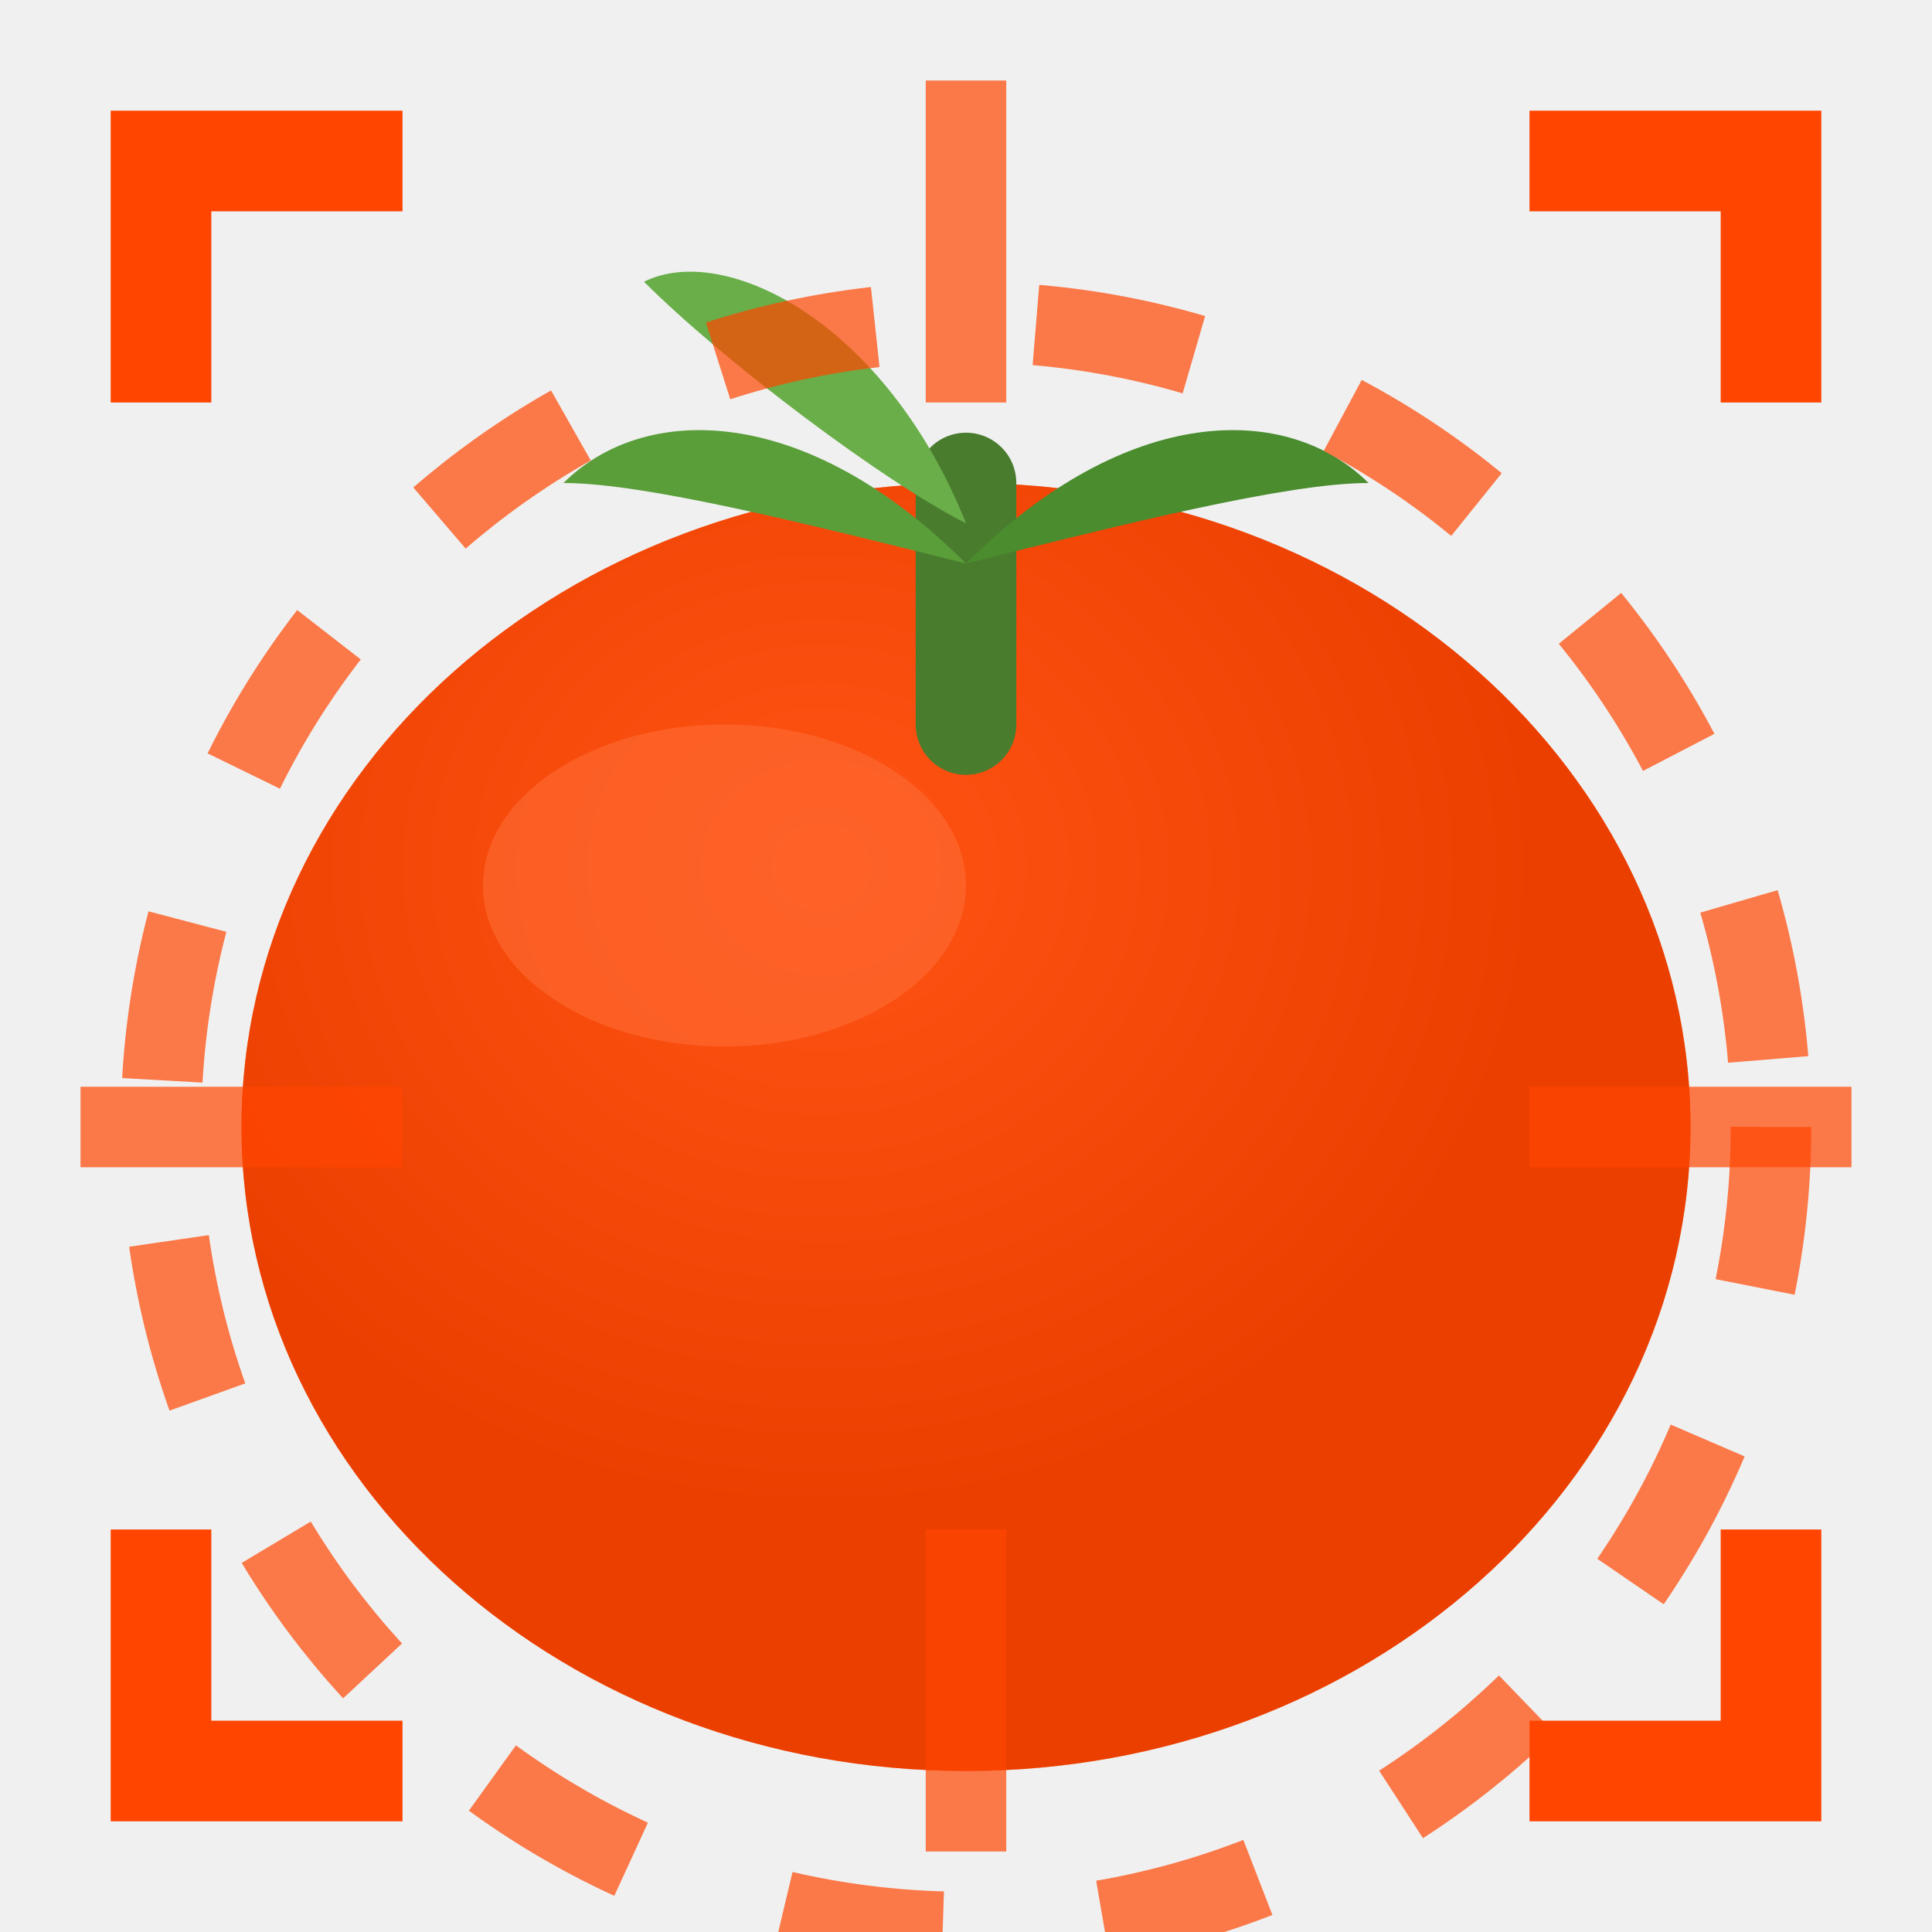
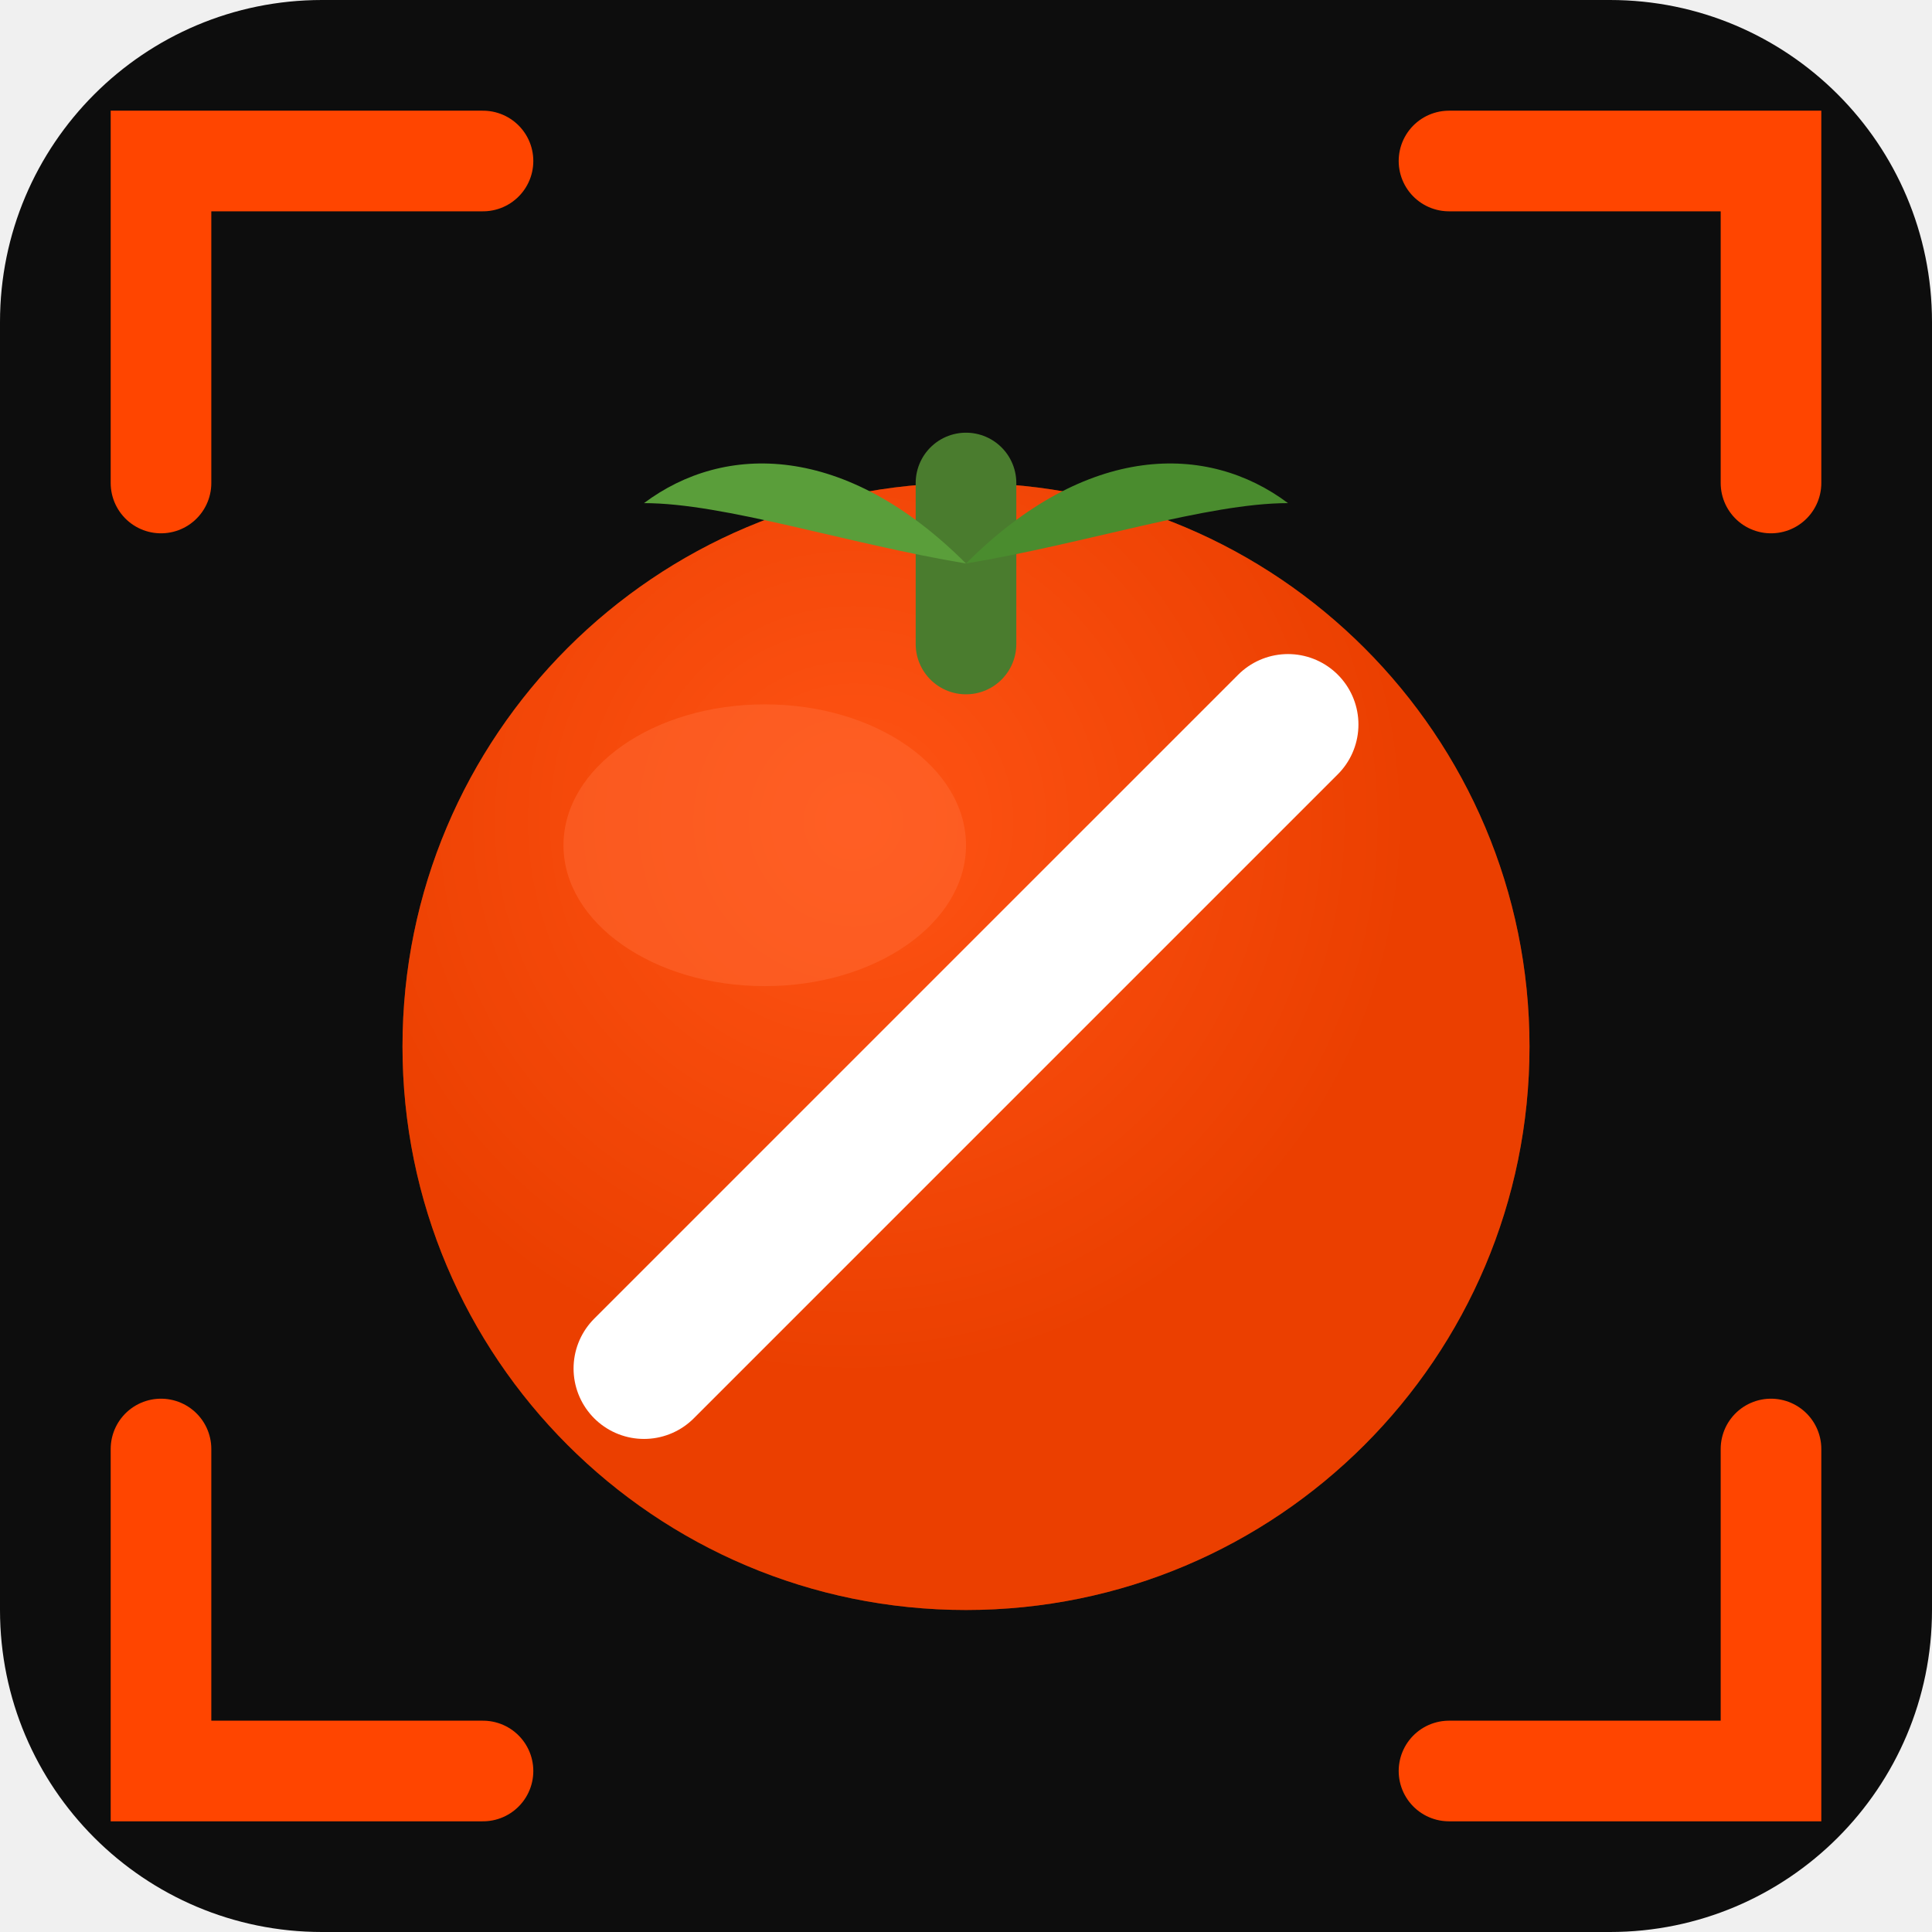
<svg xmlns="http://www.w3.org/2000/svg" viewBox="0 0 48 48" width="48" height="48">
-   <ellipse cx="24" cy="28" rx="18" ry="16" fill="#FF4500" />
-   <ellipse cx="24" cy="28" rx="18" ry="16" fill="url(#tg)" opacity="0.4" />
-   <ellipse cx="18" cy="22" rx="6" ry="4" fill="#FF6A33" opacity="0.6" />
-   <path d="M24 12 C24 16 24 18 24 18" stroke="#4A7C2E" stroke-width="2.5" stroke-linecap="round" />
-   <path d="M24 14 C20 10 16 10 14 12 C16 12 20 13 24 14Z" fill="#5A9E3A" />
-   <path d="M24 14 C28 10 32 10 34 12 C32 12 28 13 24 14Z" fill="#4A8C2E" />
-   <path d="M24 13 C22 8 18 6 16 7 C18 9 22 12 24 13Z" fill="#6AAE4A" />
-   <circle cx="24" cy="28" r="20" fill="none" stroke="#FF4500" stroke-width="2" stroke-dasharray="4 4" opacity="0.7" />
-   <line x1="24" y1="2" x2="24" y2="10" stroke="#FF4500" stroke-width="2" opacity="0.7" />
-   <line x1="24" y1="46" x2="24" y2="38" stroke="#FF4500" stroke-width="2" opacity="0.7" />
-   <line x1="2" y1="28" x2="10" y2="28" stroke="#FF4500" stroke-width="2" opacity="0.7" />
-   <line x1="46" y1="28" x2="38" y2="28" stroke="#FF4500" stroke-width="2" opacity="0.7" />
-   <path d="M4 10 L4 4 L10 4" fill="none" stroke="#FF4500" stroke-width="2.5" />
-   <path d="M38 4 L44 4 L44 10" fill="none" stroke="#FF4500" stroke-width="2.5" />
-   <path d="M4 38 L4 44 L10 44" fill="none" stroke="#FF4500" stroke-width="2.5" />
-   <path d="M38 44 L44 44 L44 38" fill="none" stroke="#FF4500" stroke-width="2.5" />
+   <rect width="48" height="48" rx="8" fill="#0D0D0D" />
+   <circle cx="24" cy="26" r="14" fill="#FF4500" />
+   <circle cx="24" cy="26" r="14" fill="url(#tg)" opacity="0.4" />
+   <ellipse cx="19" cy="21" rx="5" ry="3.5" fill="#FF6A33" opacity="0.5" />
+   <path d="M24 12 C24 15 24 16 24 16" stroke="#4A7C2E" stroke-width="2.5" stroke-linecap="round" />
+   <path d="M24 14 C21 11 18 11 16 12.5 C18 12.5 21 13.5 24 14Z" fill="#5A9E3A" />
+   <path d="M24 14 C27 11 30 11 32 12.5 C30 12.5 27 13.5 24 14Z" fill="#4A8C2E" />
+   <line x1="16" y1="34" x2="32" y2="18" stroke="#FFFFFF" stroke-width="3.5" stroke-linecap="round" />
+   <path d="M4 12 L4 4 L12 4" fill="none" stroke="#FF4500" stroke-width="2.5" stroke-linecap="round" />
+   <path d="M36 4 L44 4 L44 12" fill="none" stroke="#FF4500" stroke-width="2.5" stroke-linecap="round" />
+   <path d="M4 36 L4 44 L12 44" fill="none" stroke="#FF4500" stroke-width="2.5" stroke-linecap="round" />
+   <path d="M36 44 L44 44 L44 36" fill="none" stroke="#FF4500" stroke-width="2.5" stroke-linecap="round" />
  <defs>
    <radialGradient id="tg" cx="0.4" cy="0.3">
      <stop offset="0%" stop-color="#FF6A33" />
      <stop offset="100%" stop-color="#CC3700" />
    </radialGradient>
  </defs>
</svg>
